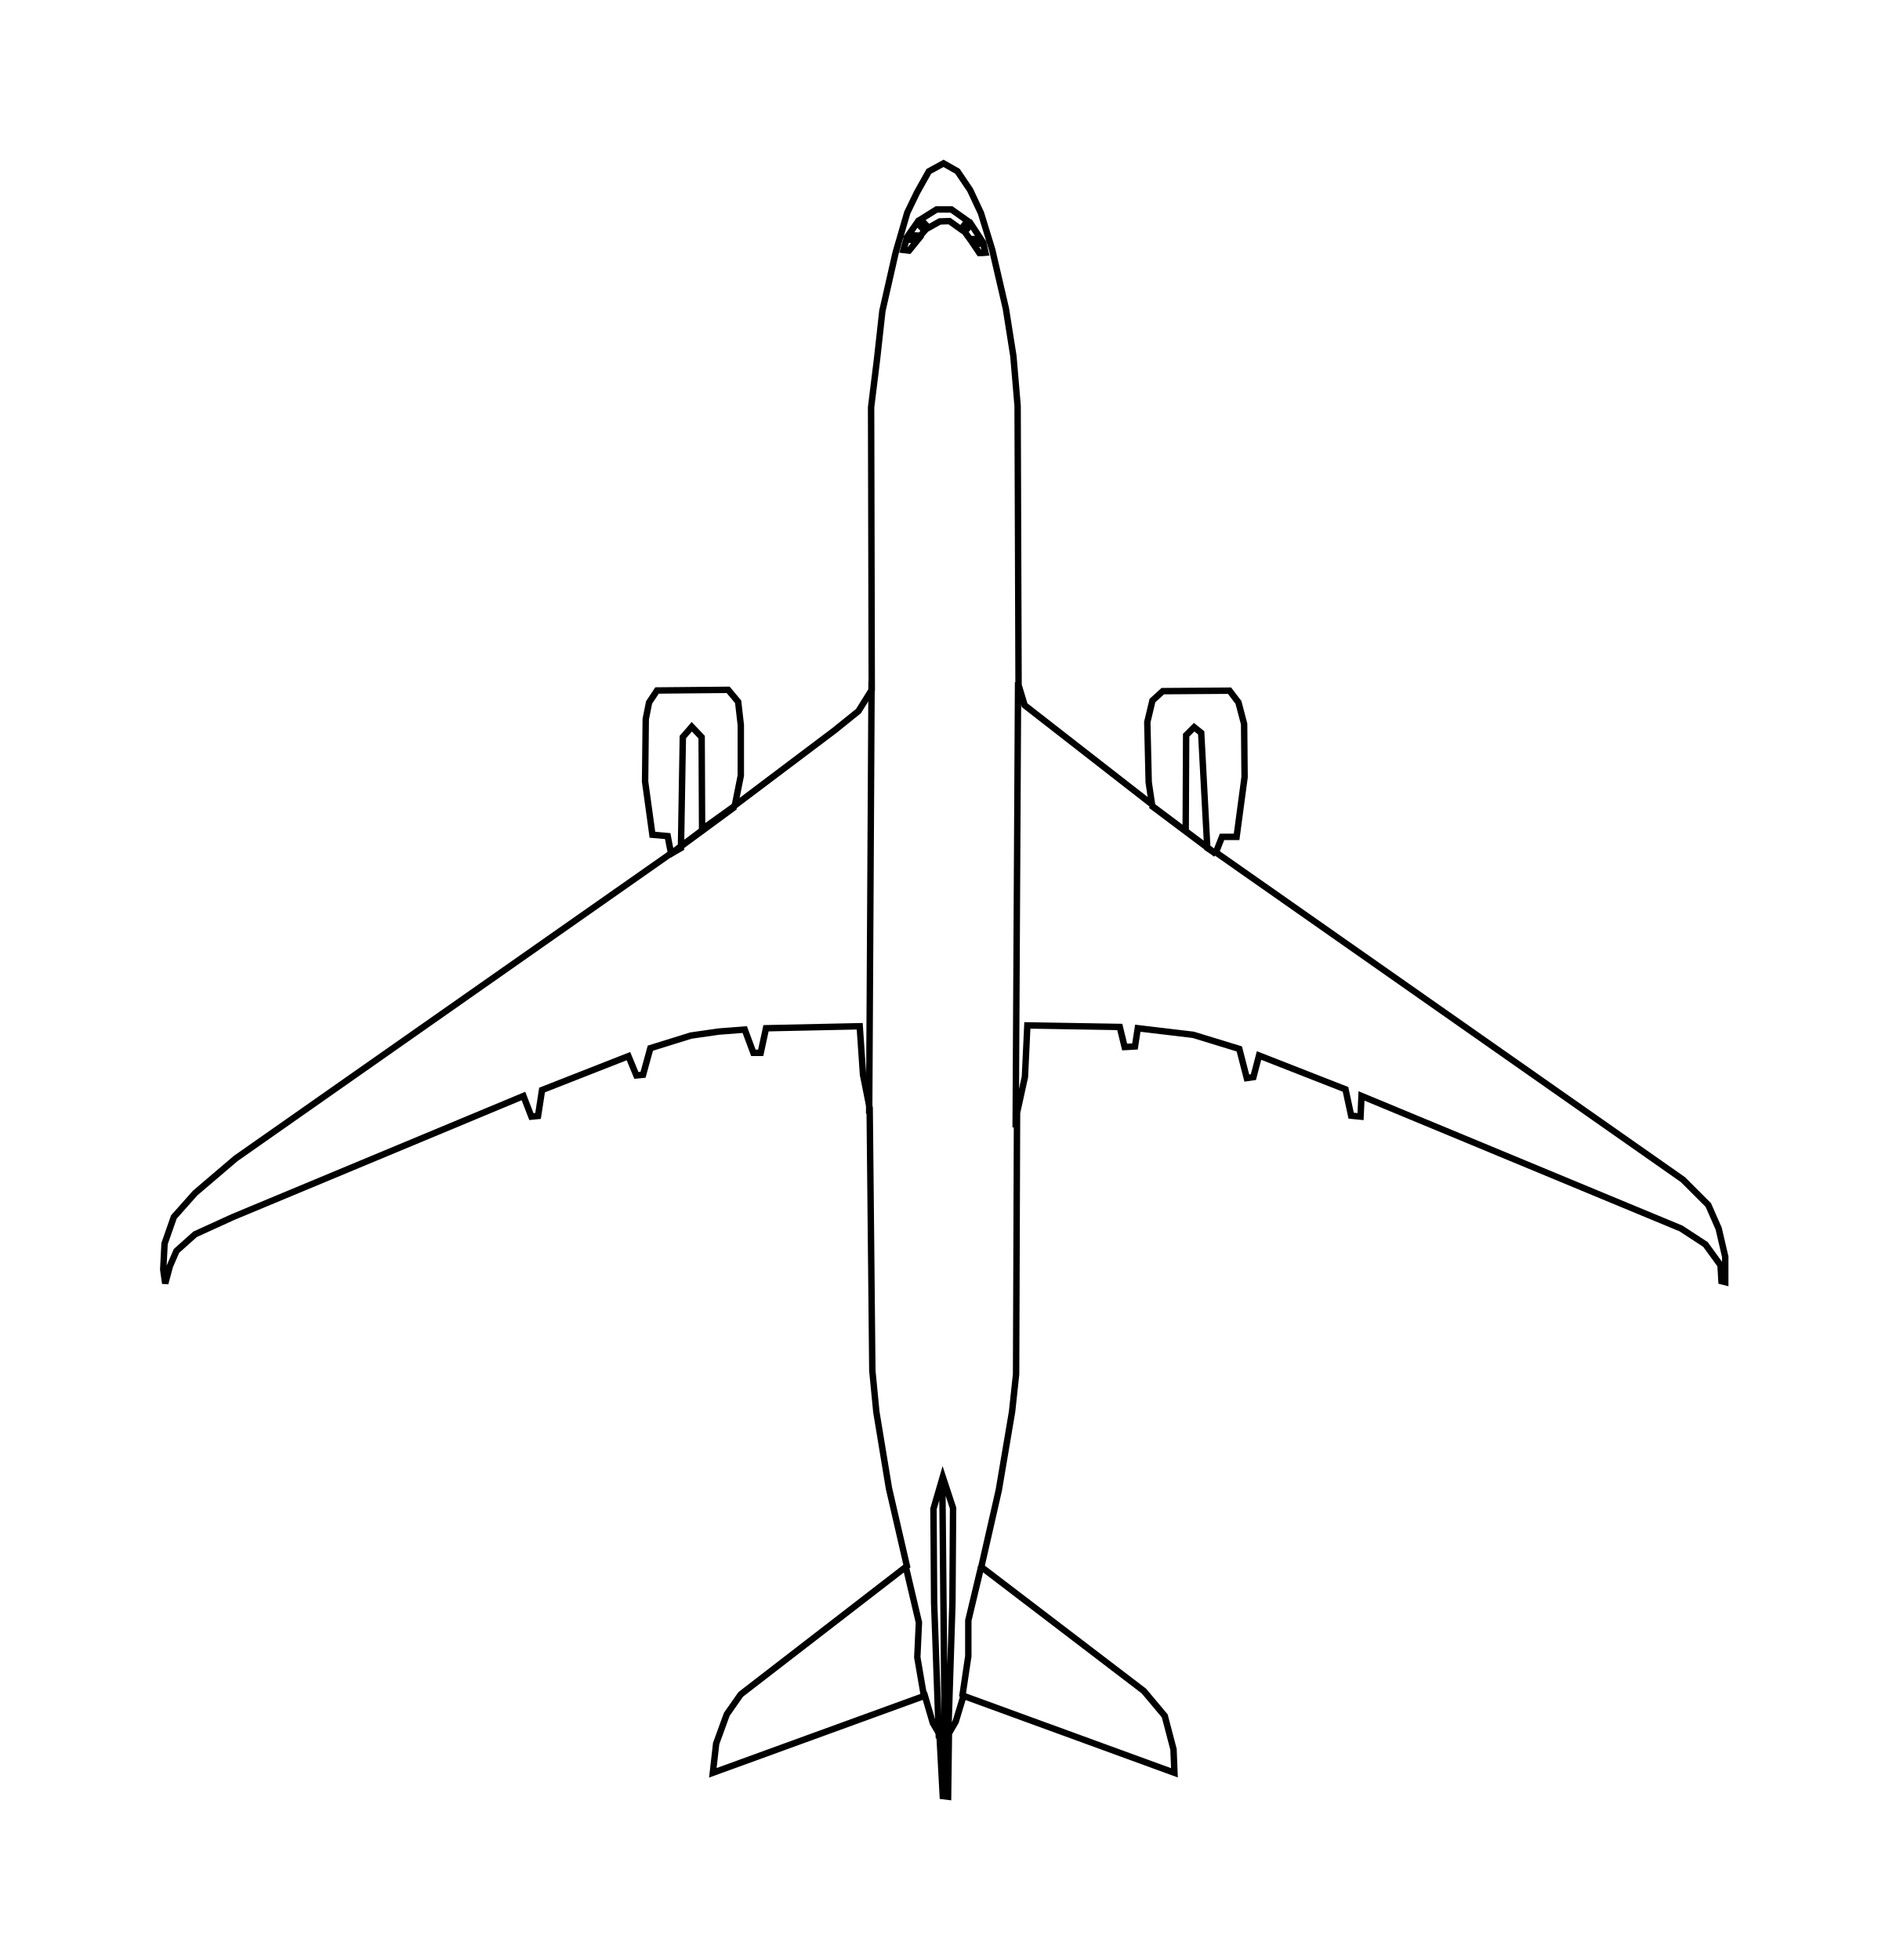
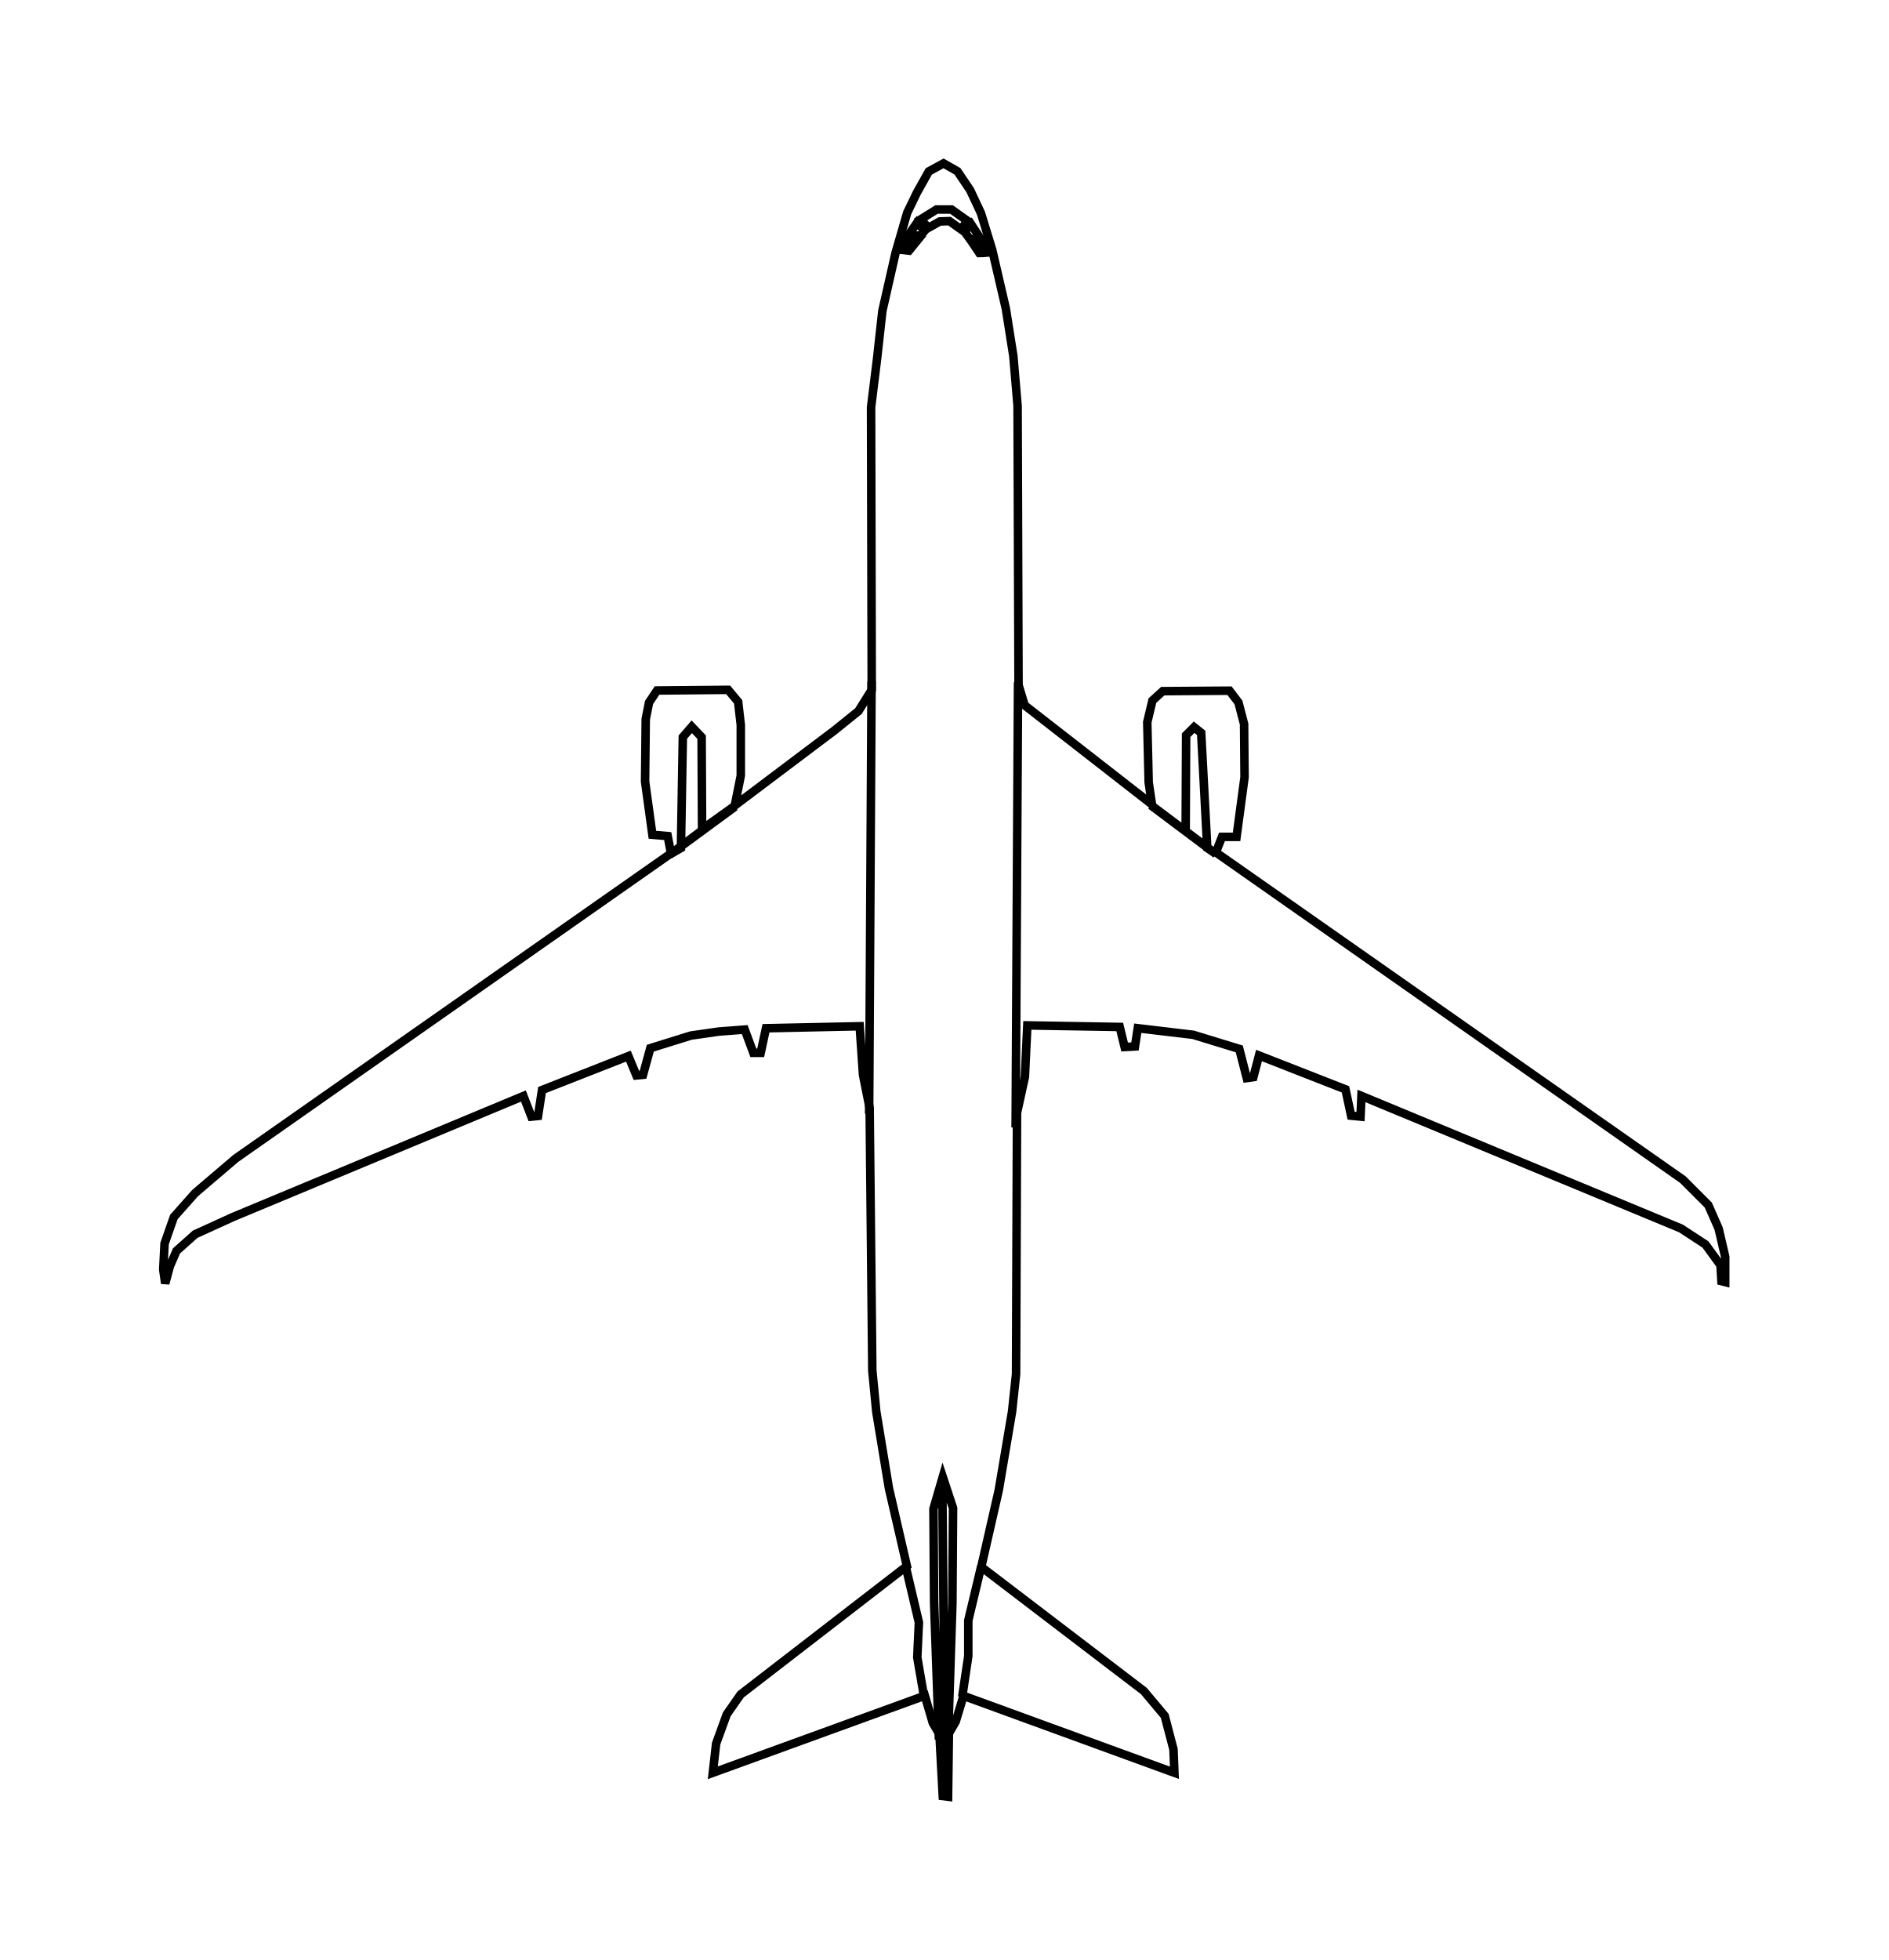
- <svg xmlns="http://www.w3.org/2000/svg" viewBox="-6.996 -7.558 77.962 80.888" version="1.1" id="svg8">
+ <svg xmlns="http://www.w3.org/2000/svg" width="154.97" height="160.79" viewBox="-6.996 -7.558 77.962 80.888" version="1.1" id="svg8">
  <defs id="defs2" />
  <g id="layer2" style="display:inline">
-     <path id="path25" style="fill:none;stroke:#000000;stroke-width:0.265;stroke-linecap:butt;stroke-linejoin:miter;stroke-miterlimit:4;stroke-dasharray:none;stroke-opacity:1" d="m 31.952,-0.817 -0.607,0.332 -0.49,0.875 -0.4,0.827 -0.478,1.642 -0.549,2.414 -0.219,1.975 -0.247,2.003 0.027,11.66 -0.549,0.878 -0.988,0.796 -4.115,3.1 0.247,-1.235 v -2.085 l -0.11,-0.96 -0.412,-0.494 -2.936,0.027 -0.329,0.494 -0.137,0.686 -0.027,2.579 0.302,2.195 0.631,0.055 0.137,0.713 -17.97,12.592 -1.674,1.427 -0.878,0.988 -0.384,1.097 -0.055,1.07 0.082,0.576 0.192,-0.713 0.274,-0.631 0.768,-0.686 1.564,-0.713 11.989,-4.993 0.329,0.85 0.274,-0.027 0.165,-1.07 3.566,-1.399 0.329,0.796 0.274,-0.027 0.302,-1.097 1.674,-0.521 1.152,-0.165 1.07,-0.082 0.357,0.96 h 0.302 l 0.219,-1.015 3.868,-0.082 0.137,2.003 0.274,1.372 0.11,10.837 0.165,1.701 0.521,3.155 0.741,3.21 -6.859,5.295 -0.576,0.823 -0.439,1.207 -0.137,1.207 8.752,-3.182 0.329,1.125 0.274,0.466 0.137,2.551 0.219,0.027 0.034,-2.613 0.281,-0.487 0.322,-1.063 8.707,3.176 -0.039,-0.97 -0.362,-1.38 -0.86,-1.025 -6.712,-5.121 0.722,-3.169 0.549,-3.243 0.165,-1.542 0.039,-10.786 0.326,-1.487 0.1,-2.122 3.815,0.064 0.201,0.828 0.427,-0.023 0.116,-0.753 2.289,0.272 1.901,0.582 0.31,1.203 0.272,-0.039 0.233,-0.892 3.569,1.397 0.233,1.086 0.388,0.039 0.039,-0.854 13.191,5.471 1.009,0.66 0.621,0.854 0.039,0.66 0.155,0.039 v -1.048 l -0.272,-1.164 -0.427,-0.97 -1.048,-1.048 L 43.196,27.619 43.448,26.979 h 0.601 l 0.33,-2.464 -0.019,-2.192 -0.233,-0.892 -0.369,-0.485 -2.755,0.019 -0.427,0.388 -0.213,0.892 0.058,2.483 0.136,0.912 -5.257,-4.093 L 35.049,20.713 35.01,9.19 34.835,7.134 34.525,5.175 33.962,2.75 33.497,1.237 33.051,0.286 32.527,-0.49 Z" />
+     <path id="path25" style="fill:none;stroke:#000000;stroke-width:0.352;stroke-linecap:butt;stroke-linejoin:miter;stroke-miterlimit:4;stroke-dasharray:none;stroke-opacity:1" d="m 31.952,-0.817 -0.607,0.332 -0.49,0.875 -0.4,0.827 -0.478,1.642 -0.549,2.414 -0.219,1.975 -0.247,2.003 0.027,11.66 -0.549,0.878 -0.988,0.796 -4.115,3.1 0.247,-1.235 v -2.085 l -0.11,-0.96 -0.412,-0.494 -2.936,0.027 -0.329,0.494 -0.137,0.686 -0.027,2.579 0.302,2.195 0.631,0.055 0.137,0.713 -17.97,12.592 -1.674,1.427 -0.878,0.988 -0.384,1.097 -0.055,1.07 0.082,0.576 0.192,-0.713 0.274,-0.631 0.768,-0.686 1.564,-0.713 11.989,-4.993 0.329,0.85 0.274,-0.027 0.165,-1.07 3.566,-1.399 0.329,0.796 0.274,-0.027 0.302,-1.097 1.674,-0.521 1.152,-0.165 1.07,-0.082 0.357,0.96 h 0.302 l 0.219,-1.015 3.868,-0.082 0.137,2.003 0.274,1.372 0.11,10.837 0.165,1.701 0.521,3.155 0.741,3.21 -6.859,5.295 -0.576,0.823 -0.439,1.207 -0.137,1.207 8.752,-3.182 0.329,1.125 0.274,0.466 0.137,2.551 0.219,0.027 0.034,-2.613 0.281,-0.487 0.322,-1.063 8.707,3.176 -0.039,-0.97 -0.362,-1.38 -0.86,-1.025 -6.712,-5.121 0.722,-3.169 0.549,-3.243 0.165,-1.542 0.039,-10.786 0.326,-1.487 0.1,-2.122 3.815,0.064 0.201,0.828 0.427,-0.023 0.116,-0.753 2.289,0.272 1.901,0.582 0.31,1.203 0.272,-0.039 0.233,-0.892 3.569,1.397 0.233,1.086 0.388,0.039 0.039,-0.854 13.191,5.471 1.009,0.66 0.621,0.854 0.039,0.66 0.155,0.039 v -1.048 l -0.272,-1.164 -0.427,-0.97 -1.048,-1.048 L 43.196,27.619 43.448,26.979 h 0.601 l 0.33,-2.464 -0.019,-2.192 -0.233,-0.892 -0.369,-0.485 -2.755,0.019 -0.427,0.388 -0.213,0.892 0.058,2.483 0.136,0.912 -5.257,-4.093 L 35.049,20.713 35.01,9.19 34.835,7.134 34.525,5.175 33.962,2.75 33.497,1.237 33.051,0.286 32.527,-0.49 Z" />
  </g>
  <g id="layer7" style="display:inline">
-     <path id="path878" style="display:inline;fill:none;stroke:#000000;stroke-width:0.265;stroke-linecap:butt;stroke-linejoin:miter;stroke-miterlimit:4;stroke-dasharray:none;stroke-opacity:1" d="m 31.756,64.045 -0.192,-5.467 -0.027,-3.868 0.384,-1.317 0.425,1.289 -0.027,3.937 -0.172,5.391 z m 11.408,-36.391 -0.324,-0.215 -0.252,-4.753 -0.291,-0.233 -0.33,0.33 -0.019,3.957 -1.422,-1.066 z m -22.492,0.041 0.441,-0.255 0.078,-4.578 0.369,-0.427 0.407,0.427 0.019,3.802 1.32,-0.944 z m 11.228,25.735 0.118,12.426 m 1.492,-8.777 -0.535,2.238 v 1.47 l -0.251,1.687 m -2.339,-5.412 0.551,2.339 -0.067,1.437 0.284,1.654 m 9.356,-36.819 2.693,2.02 m -22.572,0.035 2.717,-1.996 m 11.682,-5.135 -0.1,18.375 m -5.947,-18.408 -0.1,17.84 m 3.939,-36.4 0.274,-0.302 0.396,0.604 -0.451,1e-7 z M 32.678,1.91 32.198,1.567 31.8,1.58 31.334,1.841 31.005,1.498 31.663,1.087 h 0.617 l 0.658,0.466 z m -2.175,0.232 0.494,0.027 0.178,-0.206 -0.315,-0.329 z m -0.208,0.616 0.233,0.027 0.357,-0.439 -0.466,-0.014 z m 2.866,-0.278 0.432,0.014 0.082,0.37 -0.247,0.014 z m 0.523,0.392 -0.082,-0.37 -0.432,-0.014 0.267,0.398 c 0.08,0.002 0.247,-0.014 0.247,-0.014 z" />
+     <path id="path878" style="display:inline;fill:none;stroke:#000000;stroke-width:0.352;stroke-linecap:butt;stroke-linejoin:miter;stroke-miterlimit:4;stroke-dasharray:none;stroke-opacity:1" d="m 31.756,64.045 -0.192,-5.467 -0.027,-3.868 0.384,-1.317 0.425,1.289 -0.027,3.937 -0.172,5.391 z m 11.408,-36.391 -0.324,-0.215 -0.252,-4.753 -0.291,-0.233 -0.33,0.33 -0.019,3.957 -1.422,-1.066 z m -22.492,0.041 0.441,-0.255 0.078,-4.578 0.369,-0.427 0.407,0.427 0.019,3.802 1.32,-0.944 z m 11.228,25.735 0.118,12.426 m 1.492,-8.777 -0.535,2.238 v 1.47 l -0.251,1.687 m -2.339,-5.412 0.551,2.339 -0.067,1.437 0.284,1.654 m 9.356,-36.819 2.693,2.02 m -22.572,0.035 2.717,-1.996 m 11.682,-5.135 -0.1,18.375 m -5.947,-18.408 -0.1,17.84 m 3.939,-36.4 0.274,-0.302 0.396,0.604 -0.451,1e-7 z M 32.678,1.91 32.198,1.567 31.8,1.58 31.334,1.841 31.005,1.498 31.663,1.087 h 0.617 l 0.658,0.466 z m -2.175,0.232 0.494,0.027 0.178,-0.206 -0.315,-0.329 z m -0.208,0.616 0.233,0.027 0.357,-0.439 -0.466,-0.014 z m 2.866,-0.278 0.432,0.014 0.082,0.37 -0.247,0.014 z m 0.523,0.392 -0.082,-0.37 -0.432,-0.014 0.267,0.398 c 0.08,0.002 0.247,-0.014 0.247,-0.014 z" />
  </g>
</svg>
